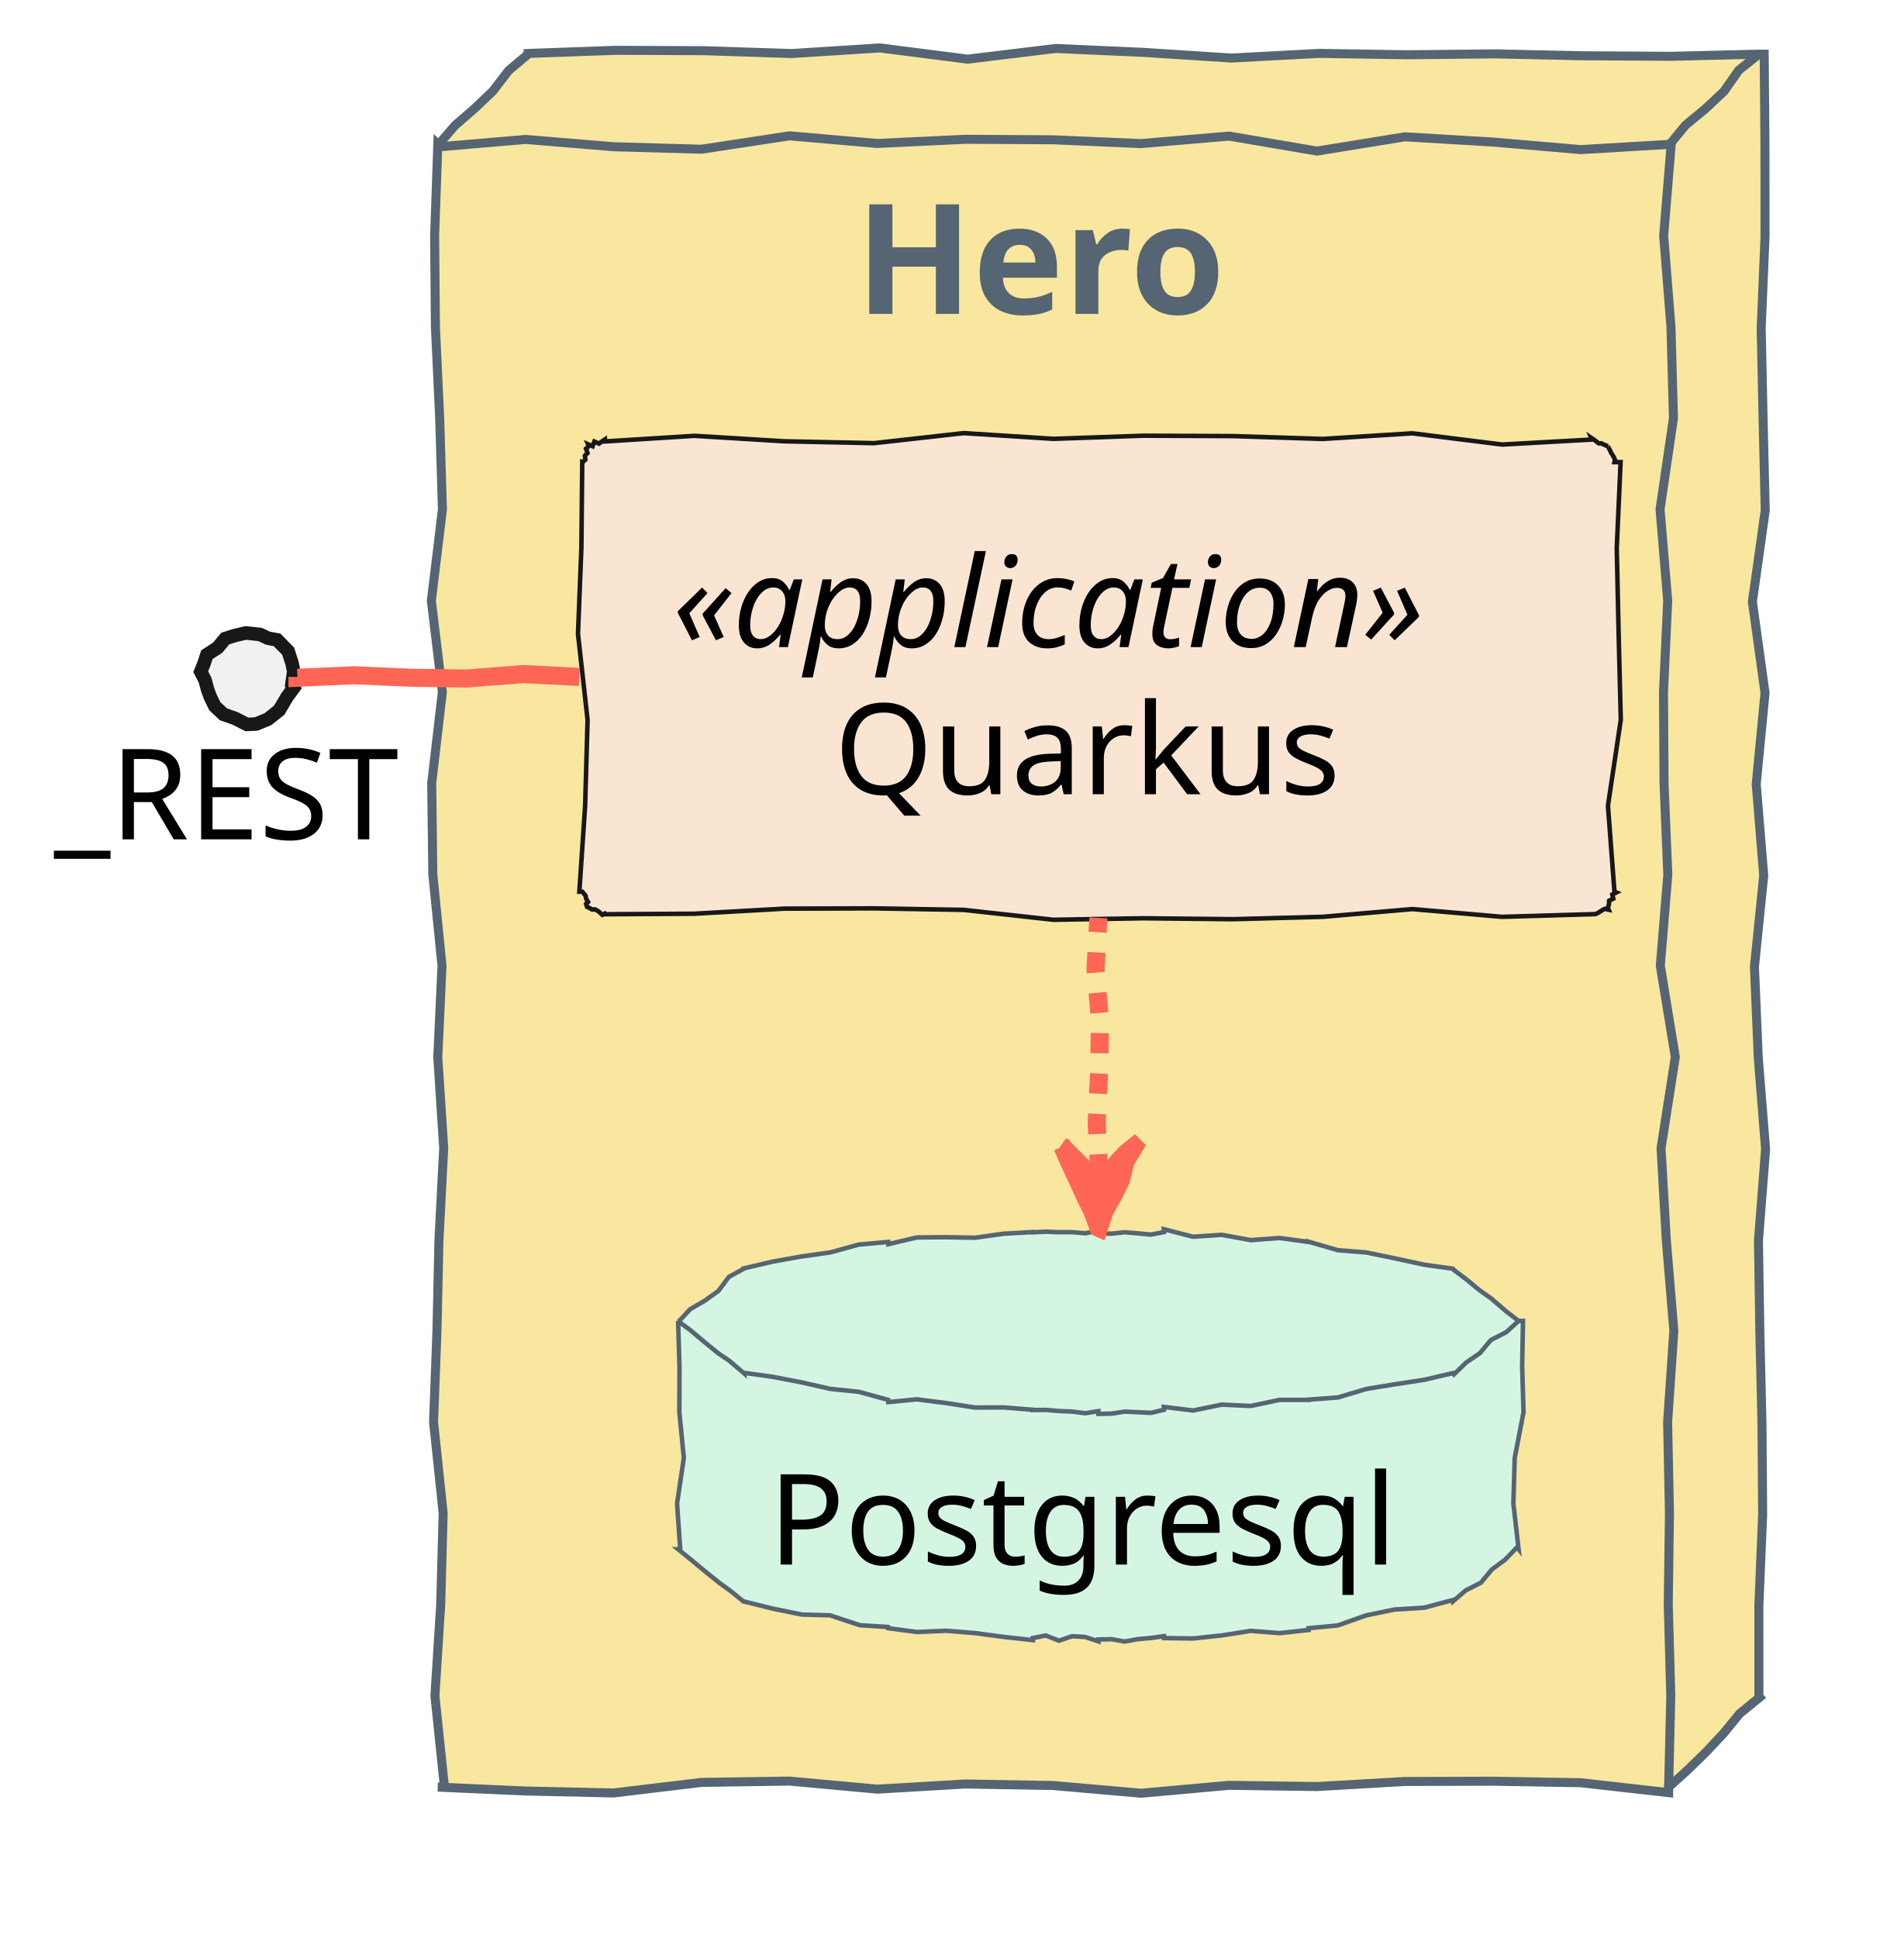
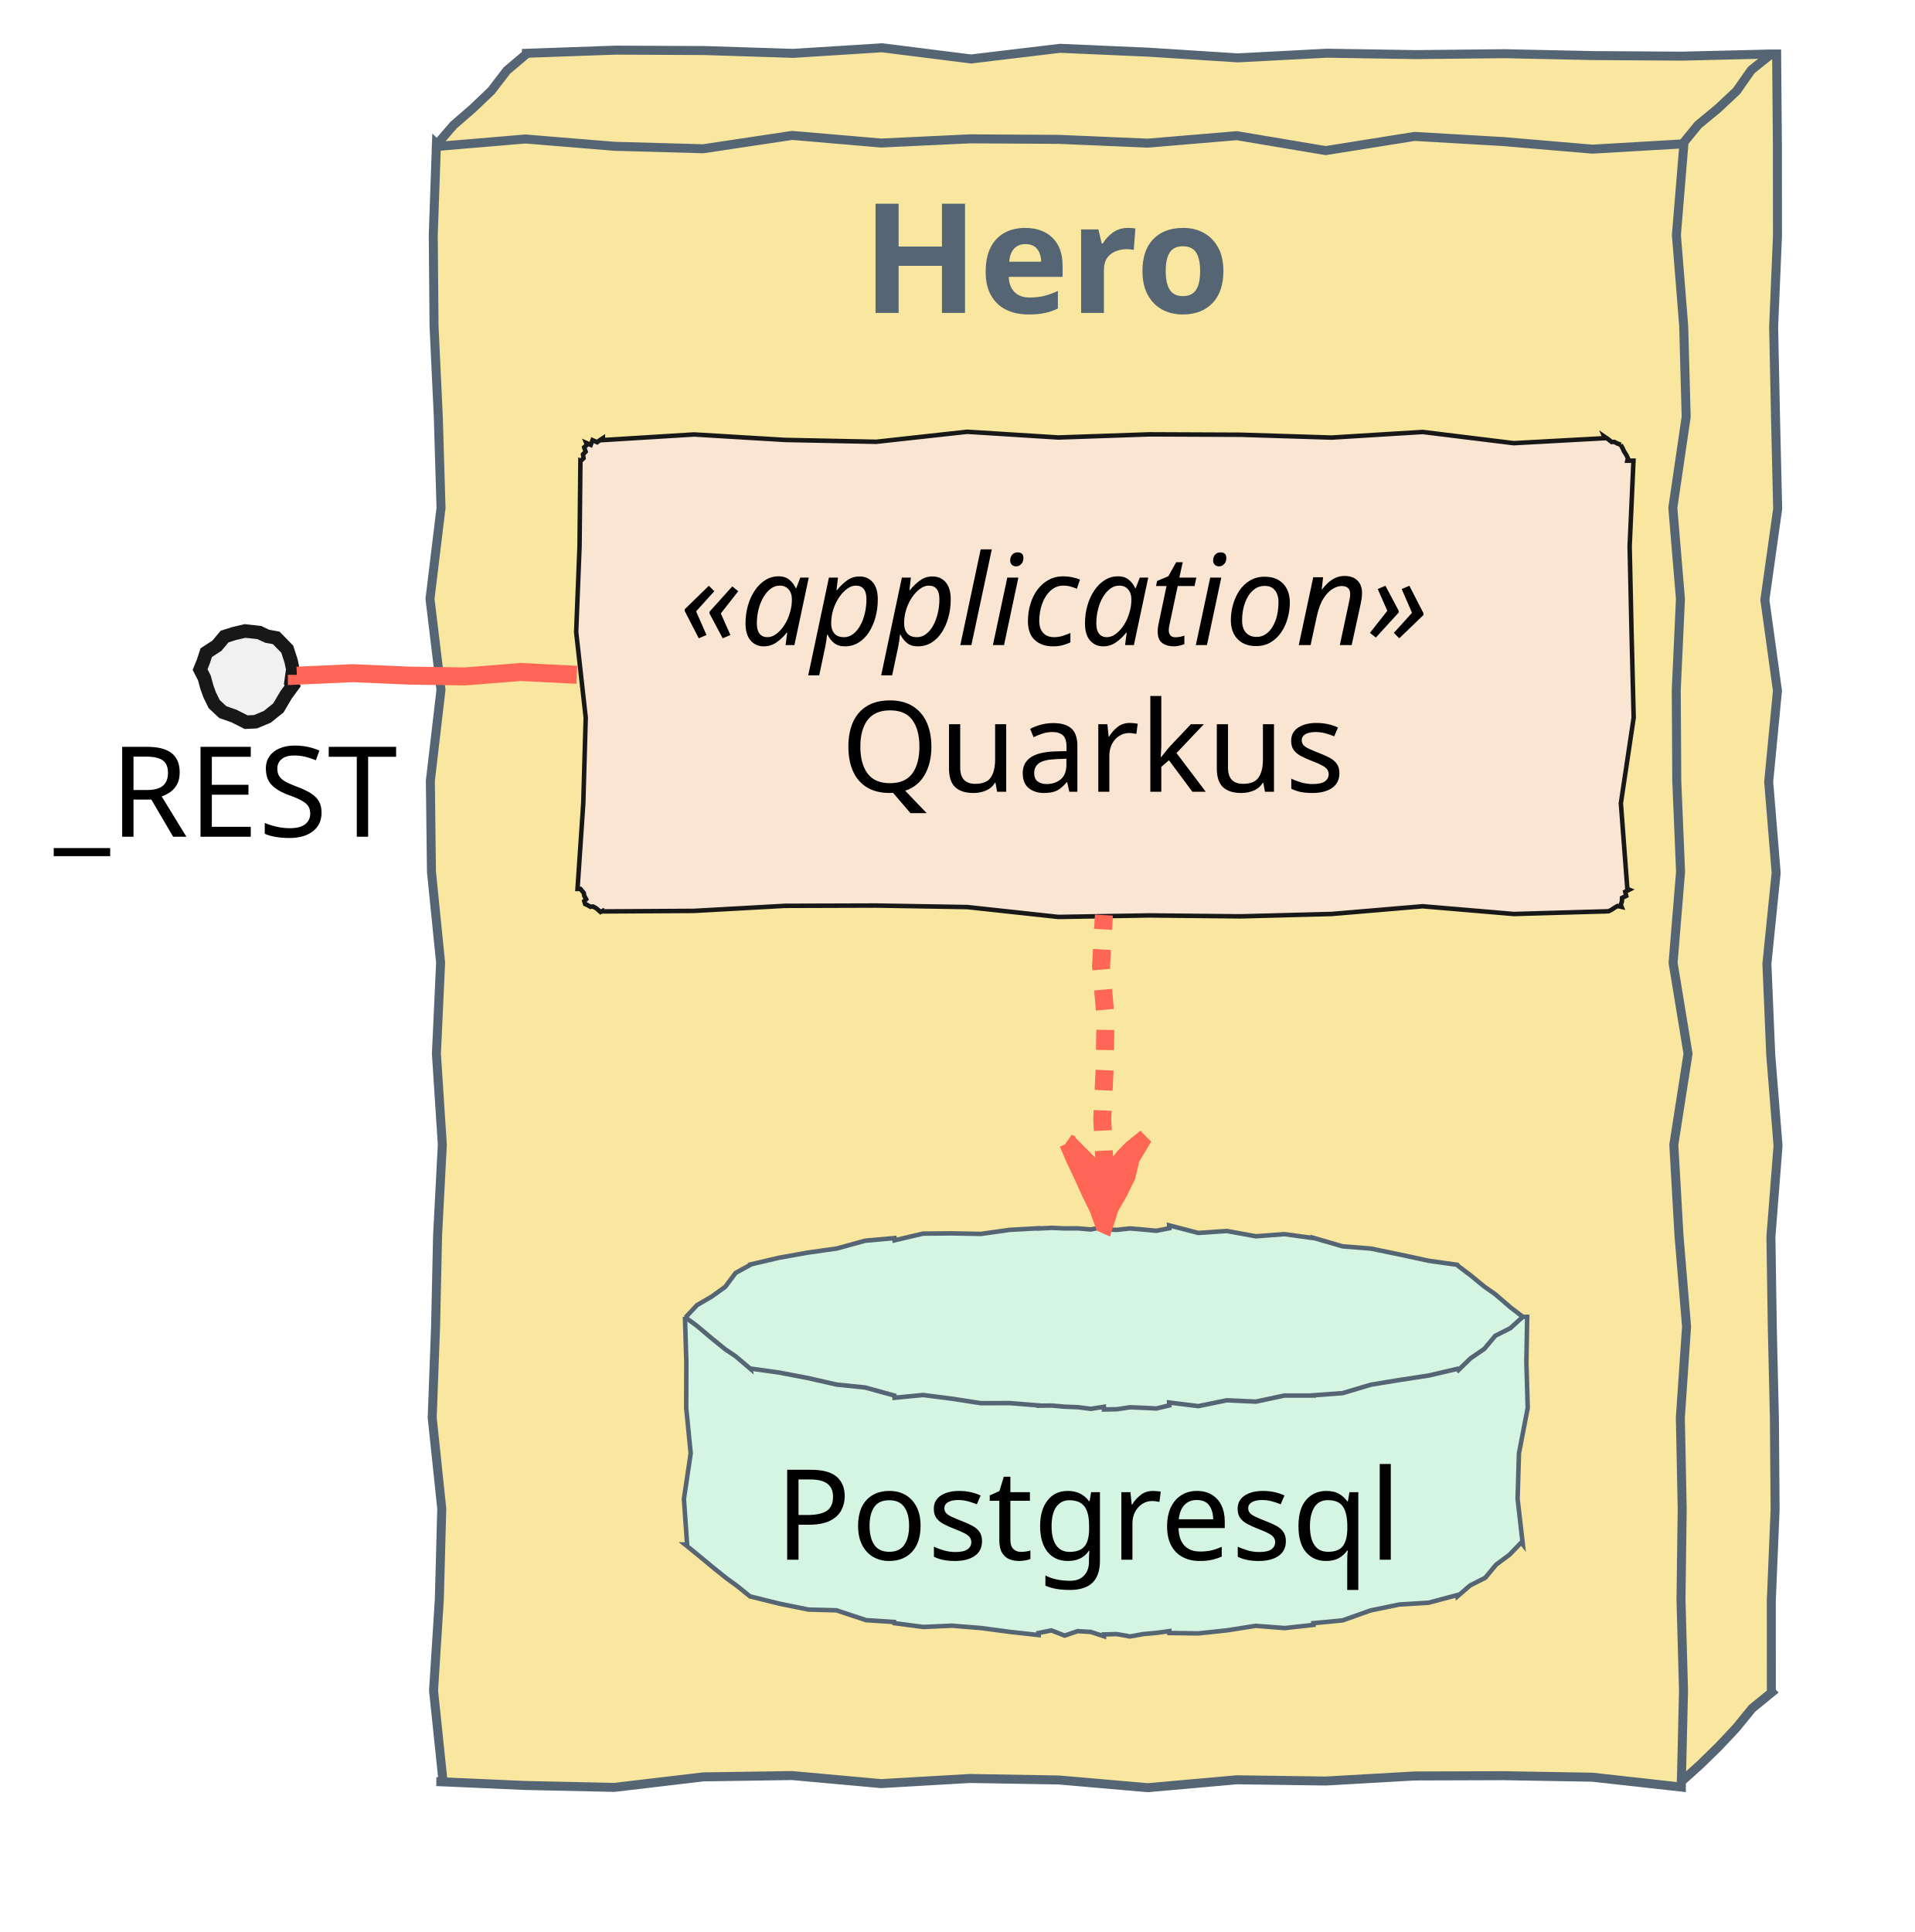
- <svg xmlns="http://www.w3.org/2000/svg" contentStyleType="text/css" height="671.875px" preserveAspectRatio="none" style="width:659px;height:671px;background:#FFFFFF;" version="1.1" viewBox="0 0 659 671" width="659.375px" zoomAndPan="magnify">
+ <svg xmlns="http://www.w3.org/2000/svg" contentStyleType="text/css" height="671.875px" preserveAspectRatio="none" style="width:665px;height:671px;background:#FFFFFF;" version="1.1" viewBox="0 0 665 671" width="665.625px" zoomAndPan="magnify">
  <defs />
  <g>
    <g id="cluster_hero">
-       <polygon fill="#F9E79F" points="151.581,50,151.736,50.155,157.526,43.445,164.223,37.642,170.625,31.544,176.055,24.474,182.831,18.75,182.831,18.507,213.268,17.417,243.706,17.552,274.143,18.537,304.581,16.59,335.018,20.48,365.456,16.78,395.893,18.132,426.331,20.1,456.768,18.482,487.206,18.963,517.643,18.65,548.081,19.308,578.518,19.497,608.956,18.75,610.786,18.75,611.053,50.347,611.078,81.944,609.751,113.542,610.404,145.139,611.15,176.736,606.702,208.333,611.076,239.931,608.029,271.528,610.624,303.125,607.409,334.722,608.742,366.319,611.273,397.917,608.803,429.514,609.285,461.111,610.014,492.708,610.256,524.306,608.944,555.903,608.956,587.5,609.167,587.712,602.284,593.328,596.665,600.21,590.61,606.654,584.283,612.827,577.706,618.75,577.706,620.666,547.268,617.24,516.831,616.712,486.393,616.808,455.956,618.566,425.518,618.136,395.081,620.879,364.643,618.204,334.206,617.678,303.768,619.463,273.331,616.666,242.893,617.128,212.456,620.778,182.018,620.111,151.581,618.75,153.876,618.75,150.575,587.153,152.578,555.556,153.426,523.958,150.105,492.361,151.281,460.764,151.975,429.167,153.618,397.569,151.568,365.972,153.026,334.375,149.85,302.778,149.464,271.181,153.155,239.583,149.34,207.986,153.171,176.389,152.226,144.792,150.744,113.194,150.475,81.597,151.581,50" style="stroke:#566573;stroke-width:3.125;" />
-       <path d="M577.706,50 L577.912,50.206 L583.549,43.343 L590.396,37.69 L596.848,31.642 L602.005,24.299 L608.956,18.75 " fill="#F9E79F" style="stroke:#566573;stroke-width:3.125;" />
-       <path d="M151.581,50 L151.581,50.876 L182.018,48.274 L212.456,50.805 L242.893,51.665 L273.331,47.028 L303.768,49.676 L334.206,48.223 L364.643,48.402 L395.081,49.716 L425.518,47.119 L455.956,52.307 L486.393,47.374 L516.831,49.176 L547.268,51.8 L577.706,50 " fill="#F9E79F" style="stroke:#566573;stroke-width:3.125;" />
-       <path d="M577.706,50 L578.582,50 L575.98,81.597 L578.511,113.194 L579.371,144.792 L574.733,176.389 L577.382,207.986 L575.929,239.583 L576.108,271.181 L577.422,302.778 L574.825,334.375 L580.013,365.972 L575.08,397.569 L576.882,429.167 L579.506,460.764 L577.348,492.361 L577.99,523.958 L577.573,555.556 L578.45,587.153 L577.706,618.75 " fill="#F9E79F" style="stroke:#566573;stroke-width:3.125;" />
-       <text fill="#566573" font-family="Calibri" font-size="53.125" font-weight="bold" lengthAdjust="spacing" textLength="143.189" x="296.174" y="108.687">Hero</text>
+       <polygon fill="#F9E79F" points="151.581,50,151.736,50.155,157.526,43.445,164.223,37.642,170.625,31.544,176.055,24.474,182.831,18.75,182.831,18.507,213.715,17.417,244.599,17.552,275.483,18.537,306.366,16.59,337.25,20.48,368.134,16.78,399.018,18.132,429.902,20.1,460.786,18.482,491.67,18.963,522.554,18.65,553.438,19.308,584.322,19.497,615.206,18.75,617.036,18.75,617.303,50.347,617.328,81.944,616.001,113.542,616.654,145.139,617.4,176.736,612.952,208.333,617.326,239.931,614.279,271.528,616.874,303.125,613.659,334.722,614.992,366.319,617.523,397.917,615.053,429.514,615.535,461.111,616.264,492.708,616.506,524.306,615.194,555.903,615.206,587.5,615.417,587.712,608.534,593.328,602.915,600.21,596.86,606.654,590.533,612.827,583.956,618.75,583.956,620.666,553.072,617.24,522.188,616.712,491.304,616.808,460.42,618.566,429.536,618.136,398.652,620.879,367.768,618.204,336.884,617.678,306,619.463,275.116,616.666,244.233,617.128,213.349,620.778,182.465,620.111,151.581,618.75,153.876,618.75,150.575,587.153,152.578,555.556,153.426,523.958,150.105,492.361,151.281,460.764,151.975,429.167,153.618,397.569,151.568,365.972,153.026,334.375,149.85,302.778,149.464,271.181,153.155,239.583,149.34,207.986,153.171,176.389,152.226,144.792,150.744,113.194,150.475,81.597,151.581,50" style="stroke:#566573;stroke-width:3.125;" />
+       <path d="M583.956,50 L584.162,50.206 L589.799,43.343 L596.646,37.69 L603.098,31.642 L608.255,24.299 L615.206,18.75 " fill="#F9E79F" style="stroke:#566573;stroke-width:3.125;" />
+       <path d="M151.581,50 L151.581,50.876 L182.465,48.274 L213.349,50.805 L244.233,51.665 L275.116,47.028 L306,49.676 L336.884,48.223 L367.768,48.402 L398.652,49.716 L429.536,47.119 L460.42,52.307 L491.304,47.374 L522.188,49.176 L553.072,51.8 L583.956,50 " fill="#F9E79F" style="stroke:#566573;stroke-width:3.125;" />
+       <path d="M583.956,50 L584.832,50 L582.23,81.597 L584.761,113.194 L585.621,144.792 L580.983,176.389 L583.632,207.986 L582.179,239.583 L582.358,271.181 L583.672,302.778 L581.075,334.375 L586.263,365.972 L581.33,397.569 L583.132,429.167 L585.756,460.764 L583.598,492.361 L584.24,523.958 L583.823,555.556 L584.7,587.153 L583.956,618.75 " fill="#F9E79F" style="stroke:#566573;stroke-width:3.125;" />
+       <text fill="#566573" font-family="Calibri" font-size="53.125" font-weight="bold" lengthAdjust="spacing" textLength="143.189" x="299.299" y="108.687">Hero</text>
    </g>
    <g id="elem_heroQuarkus">
-       <polygon fill="#FAE5D3" points="209.393,152.188,209.393,152.844,240.46,150.893,271.528,152.792,302.595,153.436,333.662,149.958,364.729,151.945,395.796,150.855,426.863,150.989,457.931,151.975,488.998,150.027,520.065,153.918,551.132,152.188,550.881,151.581,552.158,152.455,553.514,153.518,554.413,153.478,555.579,154.084,556.657,154.476,556.626,154.463,557.286,155.652,557.802,156.781,558.593,158.024,559.133,159.163,558.945,160,561.067,160,559.74,189.746,560.393,219.492,561.139,249.238,556.691,278.984,558.945,308.731,559.598,309.001,558.202,309.717,558.543,311.153,557.095,311.848,557.048,313.123,556.657,314.255,556.952,314.968,555.532,314.666,554.489,315.271,553.477,315.954,552.403,316.486,551.132,316.543,551.132,316.531,520.065,317.44,488.998,314.754,457.931,317.432,426.863,318.256,395.796,317.932,364.729,318.459,333.662,315.033,302.595,314.505,271.528,314.601,240.46,316.359,209.393,316.543,209.315,316.354,208.56,316.741,207.114,315.46,205.942,314.84,205.065,314.932,203.869,314.255,203.227,313.989,202.912,312.943,203.578,312.304,202.915,311.114,202.745,310.128,201.581,308.731,200.575,308.731,202.578,278.984,203.426,249.238,200.105,219.492,201.281,189.746,201.581,160,201.702,160.05,202.666,159.155,202.492,157.789,203.399,156.87,202.878,155.36,203.869,154.476,203.599,153.824,205.175,154.503,205.793,152.87,207.387,153.593,208.371,152.844,209.393,152.188" style="stroke:#181818;stroke-width:1.562;" />
-       <text fill="#000000" font-family="sans-serif" font-size="43.75" font-style="italic" lengthAdjust="spacing" textLength="294.864" x="232.831" y="224.047">«application»</text>
-       <text fill="#000000" font-family="sans-serif" font-size="43.75" lengthAdjust="spacing" textLength="182.819" x="288.853" y="274.975">Quarkus</text>
+       <polygon fill="#FAE5D3" points="209.393,152.188,209.393,152.844,241.029,150.893,272.664,152.792,304.299,153.436,335.935,149.958,367.57,151.945,399.205,150.855,430.841,150.989,462.476,151.975,494.111,150.027,525.747,153.918,557.382,152.188,557.131,151.581,558.408,152.455,559.764,153.518,560.663,153.478,561.829,154.084,562.907,154.476,562.876,154.463,563.536,155.652,564.052,156.781,564.843,158.024,565.383,159.163,565.195,160,567.317,160,565.99,189.746,566.643,219.492,567.389,249.238,562.941,278.984,565.195,308.731,565.848,309.001,564.452,309.717,564.793,311.153,563.345,311.848,563.298,313.123,562.907,314.255,563.202,314.968,561.782,314.666,560.739,315.271,559.727,315.954,558.653,316.486,557.382,316.543,557.382,316.531,525.747,317.44,494.111,314.754,462.476,317.432,430.841,318.256,399.205,317.932,367.57,318.459,335.935,315.033,304.299,314.505,272.664,314.601,241.029,316.359,209.393,316.543,209.315,316.354,208.56,316.741,207.114,315.46,205.942,314.84,205.065,314.932,203.869,314.255,203.227,313.989,202.912,312.943,203.578,312.304,202.915,311.114,202.745,310.128,201.581,308.731,200.575,308.731,202.578,278.984,203.426,249.238,200.105,219.492,201.281,189.746,201.581,160,201.702,160.05,202.666,159.155,202.492,157.789,203.399,156.87,202.878,155.36,203.869,154.476,203.599,153.824,205.175,154.503,205.793,152.87,207.387,153.593,208.371,152.844,209.393,152.188" style="stroke:#181818;stroke-width:1.562;" />
+       <text fill="#000000" font-family="sans-serif" font-size="43.75" font-style="italic" lengthAdjust="spacing" textLength="294.864" x="235.956" y="224.047">«application»</text>
+       <text fill="#000000" font-family="sans-serif" font-size="43.75" lengthAdjust="spacing" textLength="182.819" x="291.978" y="274.975">Quarkus</text>
    </g>
    <g id="elem_heroPostgresql">
-       <path d="M234.768,457.344 L234.768,457.344 L234.95,457.572 L238.957,453.28 L244.029,450.327 L248.754,446.938 L252.339,442.115 L257.502,439.277 L257.482,439.171 L267.397,436.839 L277.411,435.043 L287.493,433.618 L297.338,430.911 L307.516,430 L307.568,430.767 L317.459,428.443 L327.503,428.359 L337.565,428.548 L347.519,427.147 L357.53,426.582 L357.532,426.677 L362.076,426.44 L366.629,426.635 L371.178,426.621 L375.735,427.005 L380.264,426.094 L380.264,426.094 L380.284,427.026 L384.831,427.135 L389.365,426.643 L393.918,427.03 L398.472,427.459 L402.998,426.582 L402.929,425.583 L413.065,428.206 L422.975,427.538 L433.057,429.373 L442.962,428.63 L453.012,430 L452.994,429.906 L463.202,432.868 L473.005,433.644 L483.047,435.71 L493.109,437.884 L503.026,439.277 L503.385,439.73 L507.569,442.886 L512.367,446.816 L516.171,449.495 L521.458,454.04 L525.76,457.344 L527.282,457.344 L526.994,473.154 L527.462,488.965 L524.418,504.775 L523.948,520.586 L525.76,536.396 L525.76,536.396 L525.223,535.721 L521.162,539.946 L516.496,543.409 L512.708,547.977 L507.422,550.66 L503.026,554.463 L502.939,553.994 L493.081,556.63 L482.851,557.263 L472.886,559.32 L463.179,562.771 L453.012,563.74 L453.053,564.344 L443.078,565.442 L432.976,564.662 L423.034,566.233 L413.056,567.293 L402.998,567.158 L402.983,566.502 L398.448,567.123 L393.908,567.529 L389.377,568.356 L384.81,567.543 L380.264,567.646 L380.264,567.646 L380.278,568.289 L375.701,566.78 L371.15,566.511 L366.639,568.053 L362.056,566.26 L357.53,567.158 L357.578,567.864 L347.547,566.761 L337.499,565.42 L327.488,564.617 L317.562,565.059 L307.516,563.74 L307.44,563.332 L297.663,562.693 L287.37,559.274 L277.664,559.017 L267.627,556.98 L257.502,554.463 L257.714,554.729 L252.996,550.901 L249.036,548.026 L244.392,544.29 L239.461,540.194 L234.768,536.396 L235.513,536.396 L234.406,520.586 L236.758,504.775 L235.198,488.965 L235.248,473.154 L234.768,457.344 " fill="#D5F5E3" style="stroke:#566573;stroke-width:1.562;" />
-       <path d="M234.768,457.344 L234.768,457.344 L234.95,457.572 L238.957,460.507 L244.029,464.781 L248.754,468.618 L252.339,471.021 L257.502,475.41 L257.482,475.304 L267.397,476.683 L277.411,478.597 L287.493,480.884 L297.338,481.888 L307.516,484.688 L307.568,485.455 L317.459,484.498 L327.503,485.781 L337.565,487.337 L347.519,487.303 L357.53,488.106 L357.532,488.2 L362.076,488.159 L366.629,488.549 L371.178,488.731 L375.735,489.309 L380.264,488.594 L380.264,488.594 L380.284,489.526 L384.831,489.439 L389.365,488.752 L393.918,488.945 L398.472,489.178 L402.998,488.106 L402.929,487.106 L413.065,488.362 L422.975,486.327 L433.057,486.794 L442.962,484.685 L453.012,484.688 L452.994,484.594 L463.202,483.845 L473.005,480.91 L483.047,479.265 L493.109,477.728 L503.026,475.41 L503.385,475.863 L507.569,471.793 L512.367,468.496 L516.171,463.948 L521.458,461.266 L525.76,457.344 " fill="none" style="stroke:#566573;stroke-width:1.562;" />
-       <text fill="#000000" font-family="sans-serif" font-size="43.75" lengthAdjust="spacing" textLength="228.491" x="266.018" y="541.703">Postgresql</text>
+       <path d="M237.893,457.344 L237.893,457.344 L238.075,457.572 L242.082,453.28 L247.154,450.327 L251.879,446.938 L255.464,442.115 L260.627,439.277 L260.607,439.171 L270.522,436.839 L280.536,435.043 L290.618,433.618 L300.463,430.911 L310.641,430 L310.693,430.767 L320.584,428.443 L330.628,428.359 L340.69,428.548 L350.644,427.147 L360.655,426.582 L360.657,426.677 L365.201,426.44 L369.754,426.635 L374.303,426.621 L378.86,427.005 L383.389,426.094 L383.389,426.094 L383.409,427.026 L387.956,427.135 L392.49,426.643 L397.043,427.03 L401.597,427.459 L406.123,426.582 L406.054,425.583 L416.19,428.206 L426.1,427.538 L436.182,429.373 L446.087,428.63 L456.137,430 L456.119,429.906 L466.327,432.868 L476.13,433.644 L486.172,435.71 L496.234,437.884 L506.151,439.277 L506.51,439.73 L510.694,442.886 L515.492,446.816 L519.296,449.495 L524.583,454.04 L528.885,457.344 L530.407,457.344 L530.119,473.154 L530.587,488.965 L527.543,504.775 L527.073,520.586 L528.885,536.396 L528.885,536.396 L528.348,535.721 L524.287,539.946 L519.621,543.409 L515.833,547.977 L510.547,550.66 L506.151,554.463 L506.064,553.994 L496.206,556.63 L485.976,557.263 L476.011,559.32 L466.304,562.771 L456.137,563.74 L456.178,564.344 L446.203,565.442 L436.101,564.662 L426.159,566.233 L416.181,567.293 L406.123,567.158 L406.108,566.502 L401.573,567.123 L397.033,567.529 L392.502,568.356 L387.935,567.543 L383.389,567.646 L383.389,567.646 L383.403,568.289 L378.826,566.78 L374.275,566.511 L369.764,568.053 L365.181,566.26 L360.655,567.158 L360.703,567.864 L350.672,566.761 L340.624,565.42 L330.613,564.617 L320.687,565.059 L310.641,563.74 L310.565,563.332 L300.788,562.693 L290.495,559.274 L280.789,559.017 L270.752,556.98 L260.627,554.463 L260.839,554.729 L256.121,550.901 L252.161,548.026 L247.517,544.29 L242.586,540.194 L237.893,536.396 L238.638,536.396 L237.531,520.586 L239.883,504.775 L238.323,488.965 L238.373,473.154 L237.893,457.344 " fill="#D5F5E3" style="stroke:#566573;stroke-width:1.562;" />
+       <path d="M237.893,457.344 L237.893,457.344 L238.075,457.572 L242.082,460.507 L247.154,464.781 L251.879,468.618 L255.464,471.021 L260.627,475.41 L260.607,475.304 L270.522,476.683 L280.536,478.597 L290.618,480.884 L300.463,481.888 L310.641,484.688 L310.693,485.455 L320.584,484.498 L330.628,485.781 L340.69,487.337 L350.644,487.303 L360.655,488.106 L360.657,488.2 L365.201,488.159 L369.754,488.549 L374.303,488.731 L378.86,489.309 L383.389,488.594 L383.389,488.594 L383.409,489.526 L387.956,489.439 L392.49,488.752 L397.043,488.945 L401.597,489.178 L406.123,488.106 L406.054,487.106 L416.19,488.362 L426.1,486.327 L436.182,486.794 L446.087,484.685 L456.137,484.688 L456.119,484.594 L466.327,483.845 L476.13,480.91 L486.172,479.265 L496.234,477.728 L506.151,475.41 L506.51,475.863 L510.694,471.793 L515.492,468.496 L519.296,463.948 L524.583,461.266 L528.885,457.344 " fill="none" style="stroke:#566573;stroke-width:1.562;" />
+       <text fill="#000000" font-family="sans-serif" font-size="43.75" lengthAdjust="spacing" textLength="228.491" x="269.143" y="541.703">Postgresql</text>
    </g>
    <g id="elem_heroQuarkuslol7">
      <polygon fill="#F1F1F1" points="101.667,238.176,99.377,241.305,96.668,245.889,92.793,248.978,88.722,250.667,85.476,250.814,81.303,248.701,77.367,247.321,74.378,244.519,72.811,241.311,71.882,238.756,70.971,235.42,69.493,232.549,70.629,229.746,71.624,226.675,75.358,224.246,77.986,221.095,81.238,220.049,85.104,219.148,90.061,219.683,92.777,220.964,95.934,221.544,99.773,225.477,101.111,229.629,101.692,232.462,101.034,237.131" style="stroke:#181818;stroke-width:4.688;" />
    </g>
    <text fill="#000000" font-family="sans-serif" font-size="43.75" lengthAdjust="spacing" textLength="134.412" x="18.75" y="290.61">_REST</text>
    <g id="link_heroPostgresql_heroQuarkus">
-       <path d="M380.268,406.344 L380.56,406.344 L379.693,388.637 L380.537,370.931 L380.823,353.225 L379.277,335.519 L380.268,317.812 " fill="none" style="stroke:#FF6655;stroke-width:6.25;stroke-dasharray:7.0,7.0;" />
-       <polygon fill="#FF6655" points="380.268,425.094,380.468,425.183,382.374,419.293,385.452,413.925,388.149,408.388,389.589,402.292,392.768,396.969,392.711,396.911,389.954,399.155,387.486,401.686,385.218,404.418,382.259,406.459,380.268,409.469,380.676,409.877,377.304,406.505,375.123,404.323,373.087,402.287,370.205,399.406,367.768,396.969,367.833,396.998,370.238,402.58,372.938,408.294,375.496,413.945,378.326,419.716,380.268,425.094" style="stroke:#FF6655;stroke-width:6.25;" />
+       <path d="M383.393,406.344 L383.685,406.344 L382.818,388.637 L383.662,370.931 L383.948,353.225 L382.402,335.519 L383.393,317.812 " fill="none" style="stroke:#FF6655;stroke-width:6.25;stroke-dasharray:7.0,7.0;" />
+       <polygon fill="#FF6655" points="383.393,425.094,383.593,425.183,385.499,419.293,388.577,413.925,391.274,408.388,392.714,402.292,395.893,396.969,395.836,396.911,393.079,399.155,390.611,401.686,388.343,404.418,385.384,406.459,383.393,409.469,383.801,409.877,380.429,406.505,378.248,404.323,376.212,402.287,373.33,399.406,370.893,396.969,370.958,396.998,373.363,402.58,376.063,408.294,378.621,413.945,381.451,419.716,383.393,425.094" style="stroke:#FF6655;stroke-width:6.25;" />
    </g>
    <g id="link_heroQuarkuslol7_heroQuarkus">
-       <path d="M102.987,234.375 L102.987,234.667 L122.506,233.8 L142.025,234.643 L161.543,234.93 L181.062,233.384 L200.581,234.375 " fill="none" style="stroke:#FF6655;stroke-width:6.25;" />
+       <path d="M103.112,234.375 L103.112,234.667 L122.556,233.8 L142,234.643 L161.443,234.93 L180.887,233.384 L200.331,234.375 " fill="none" style="stroke:#FF6655;stroke-width:6.25;" />
    </g>
  </g>
</svg>
